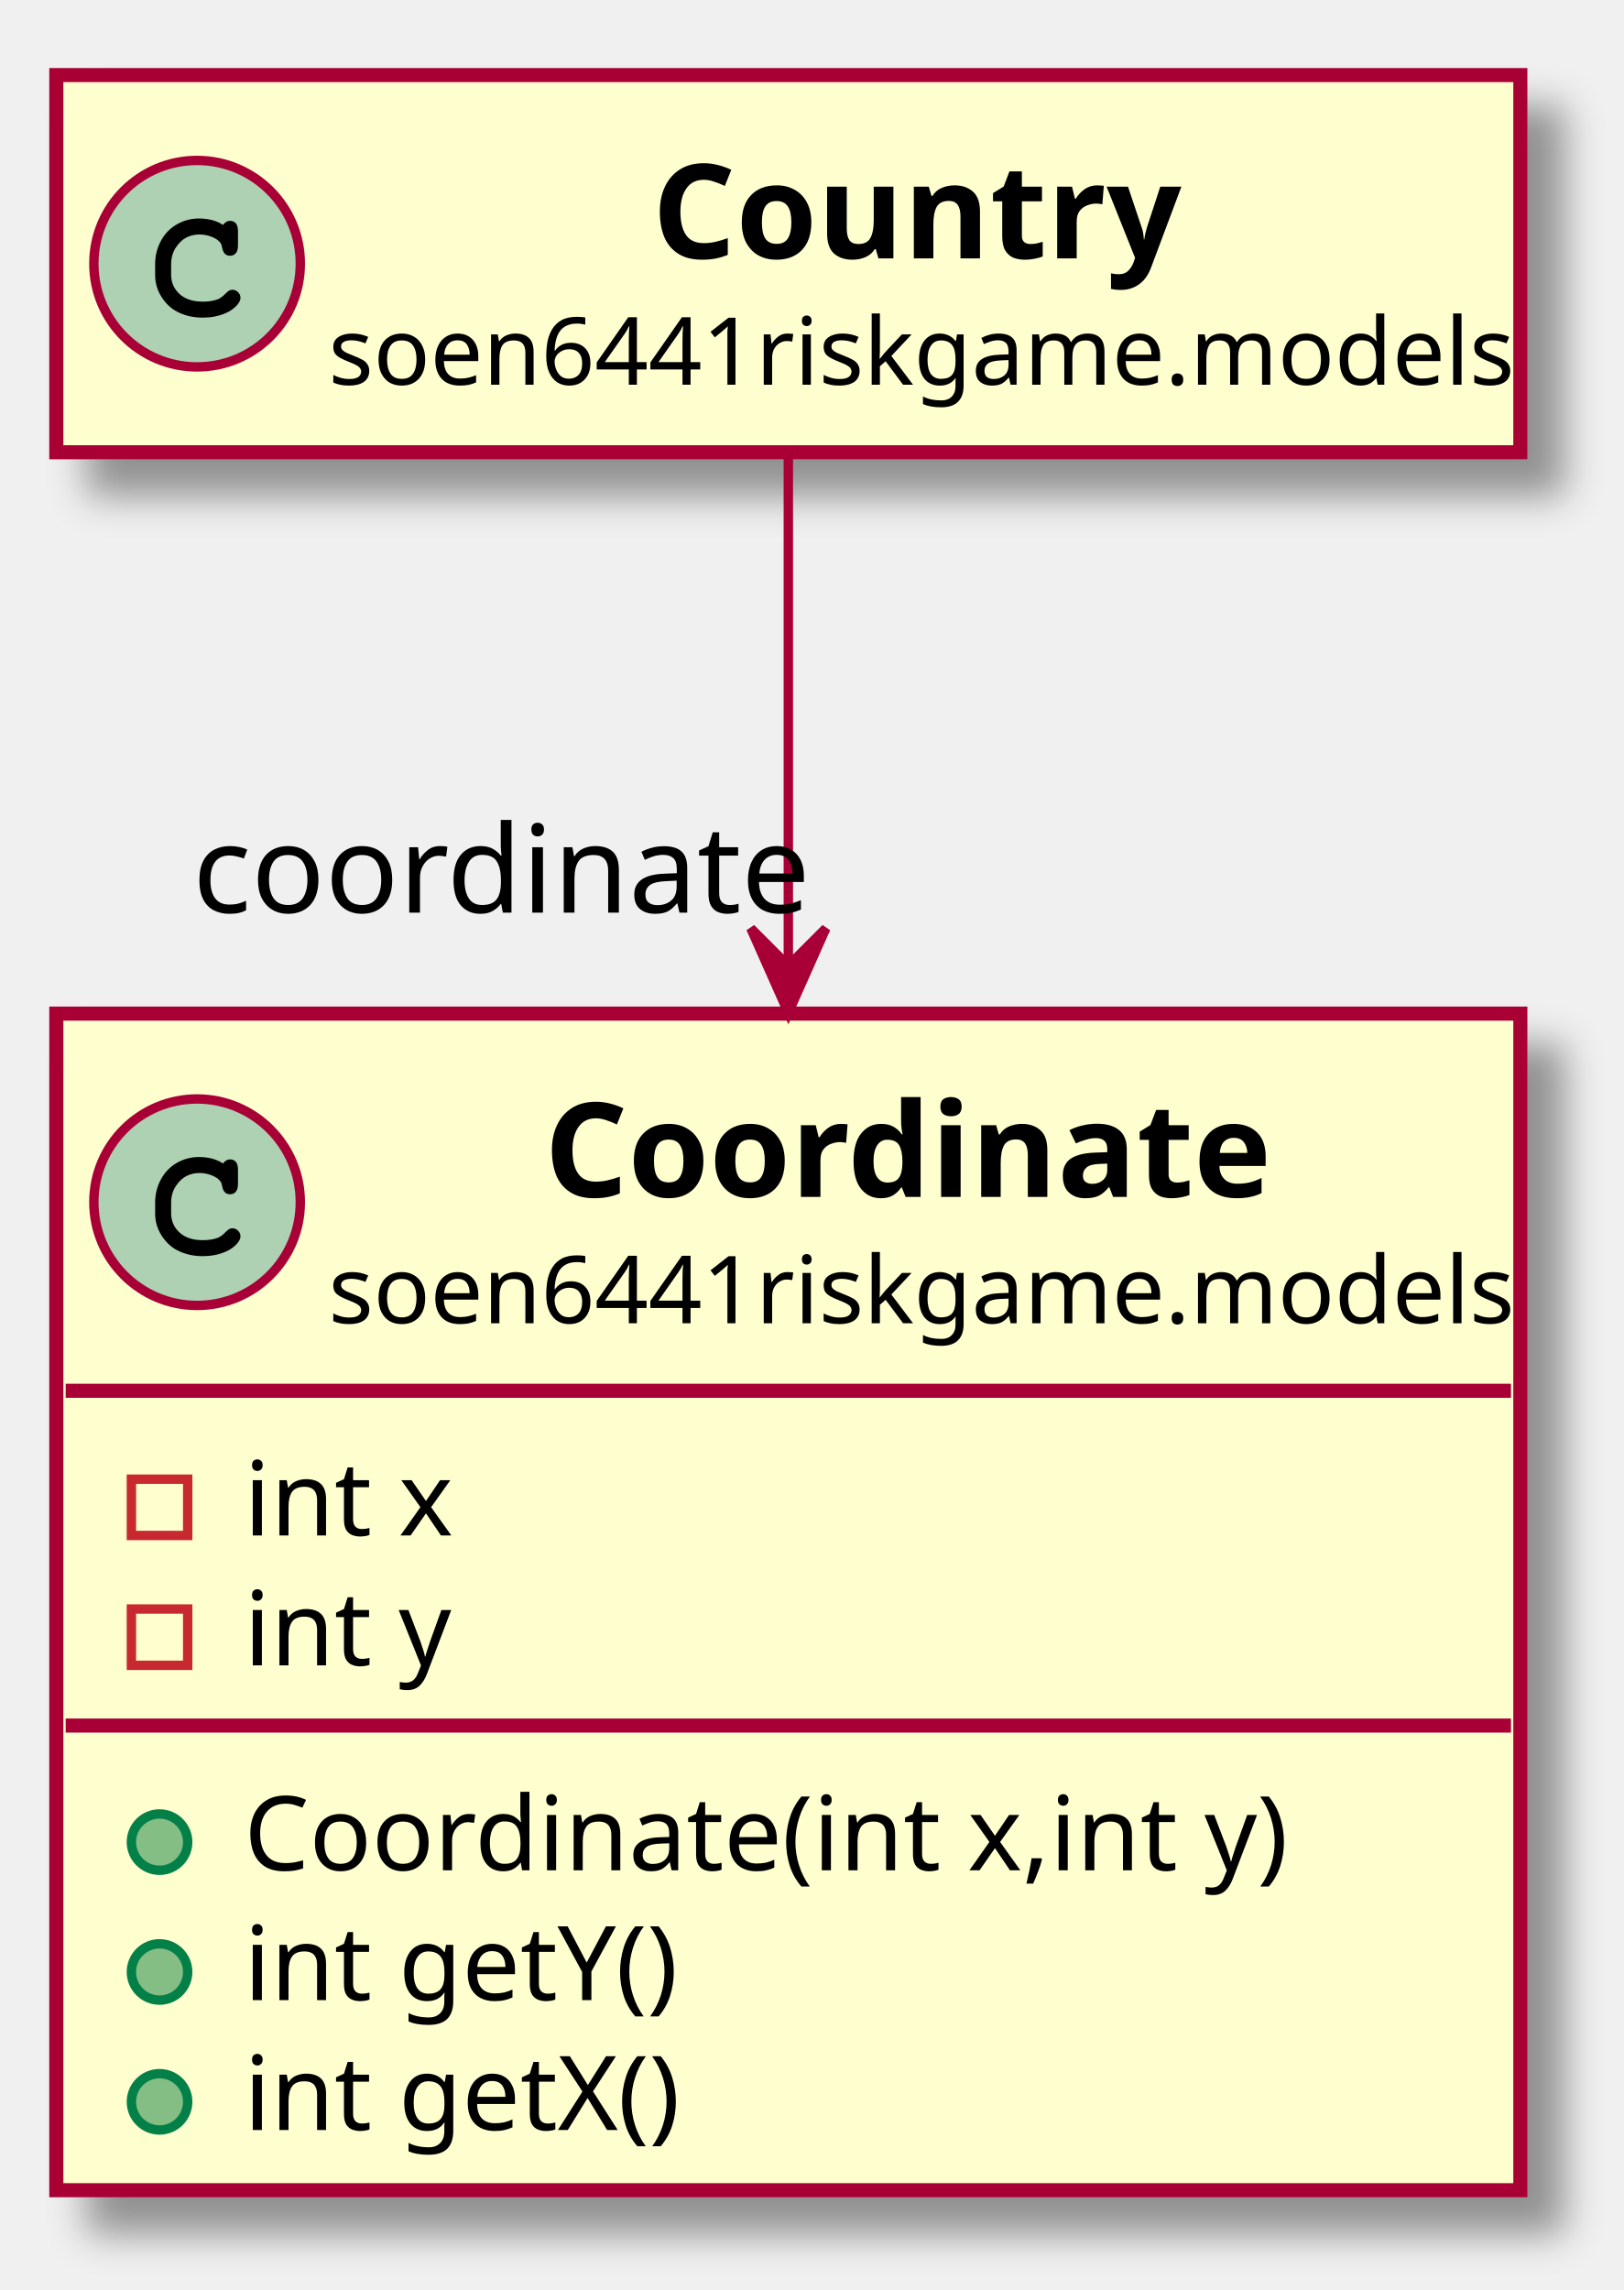
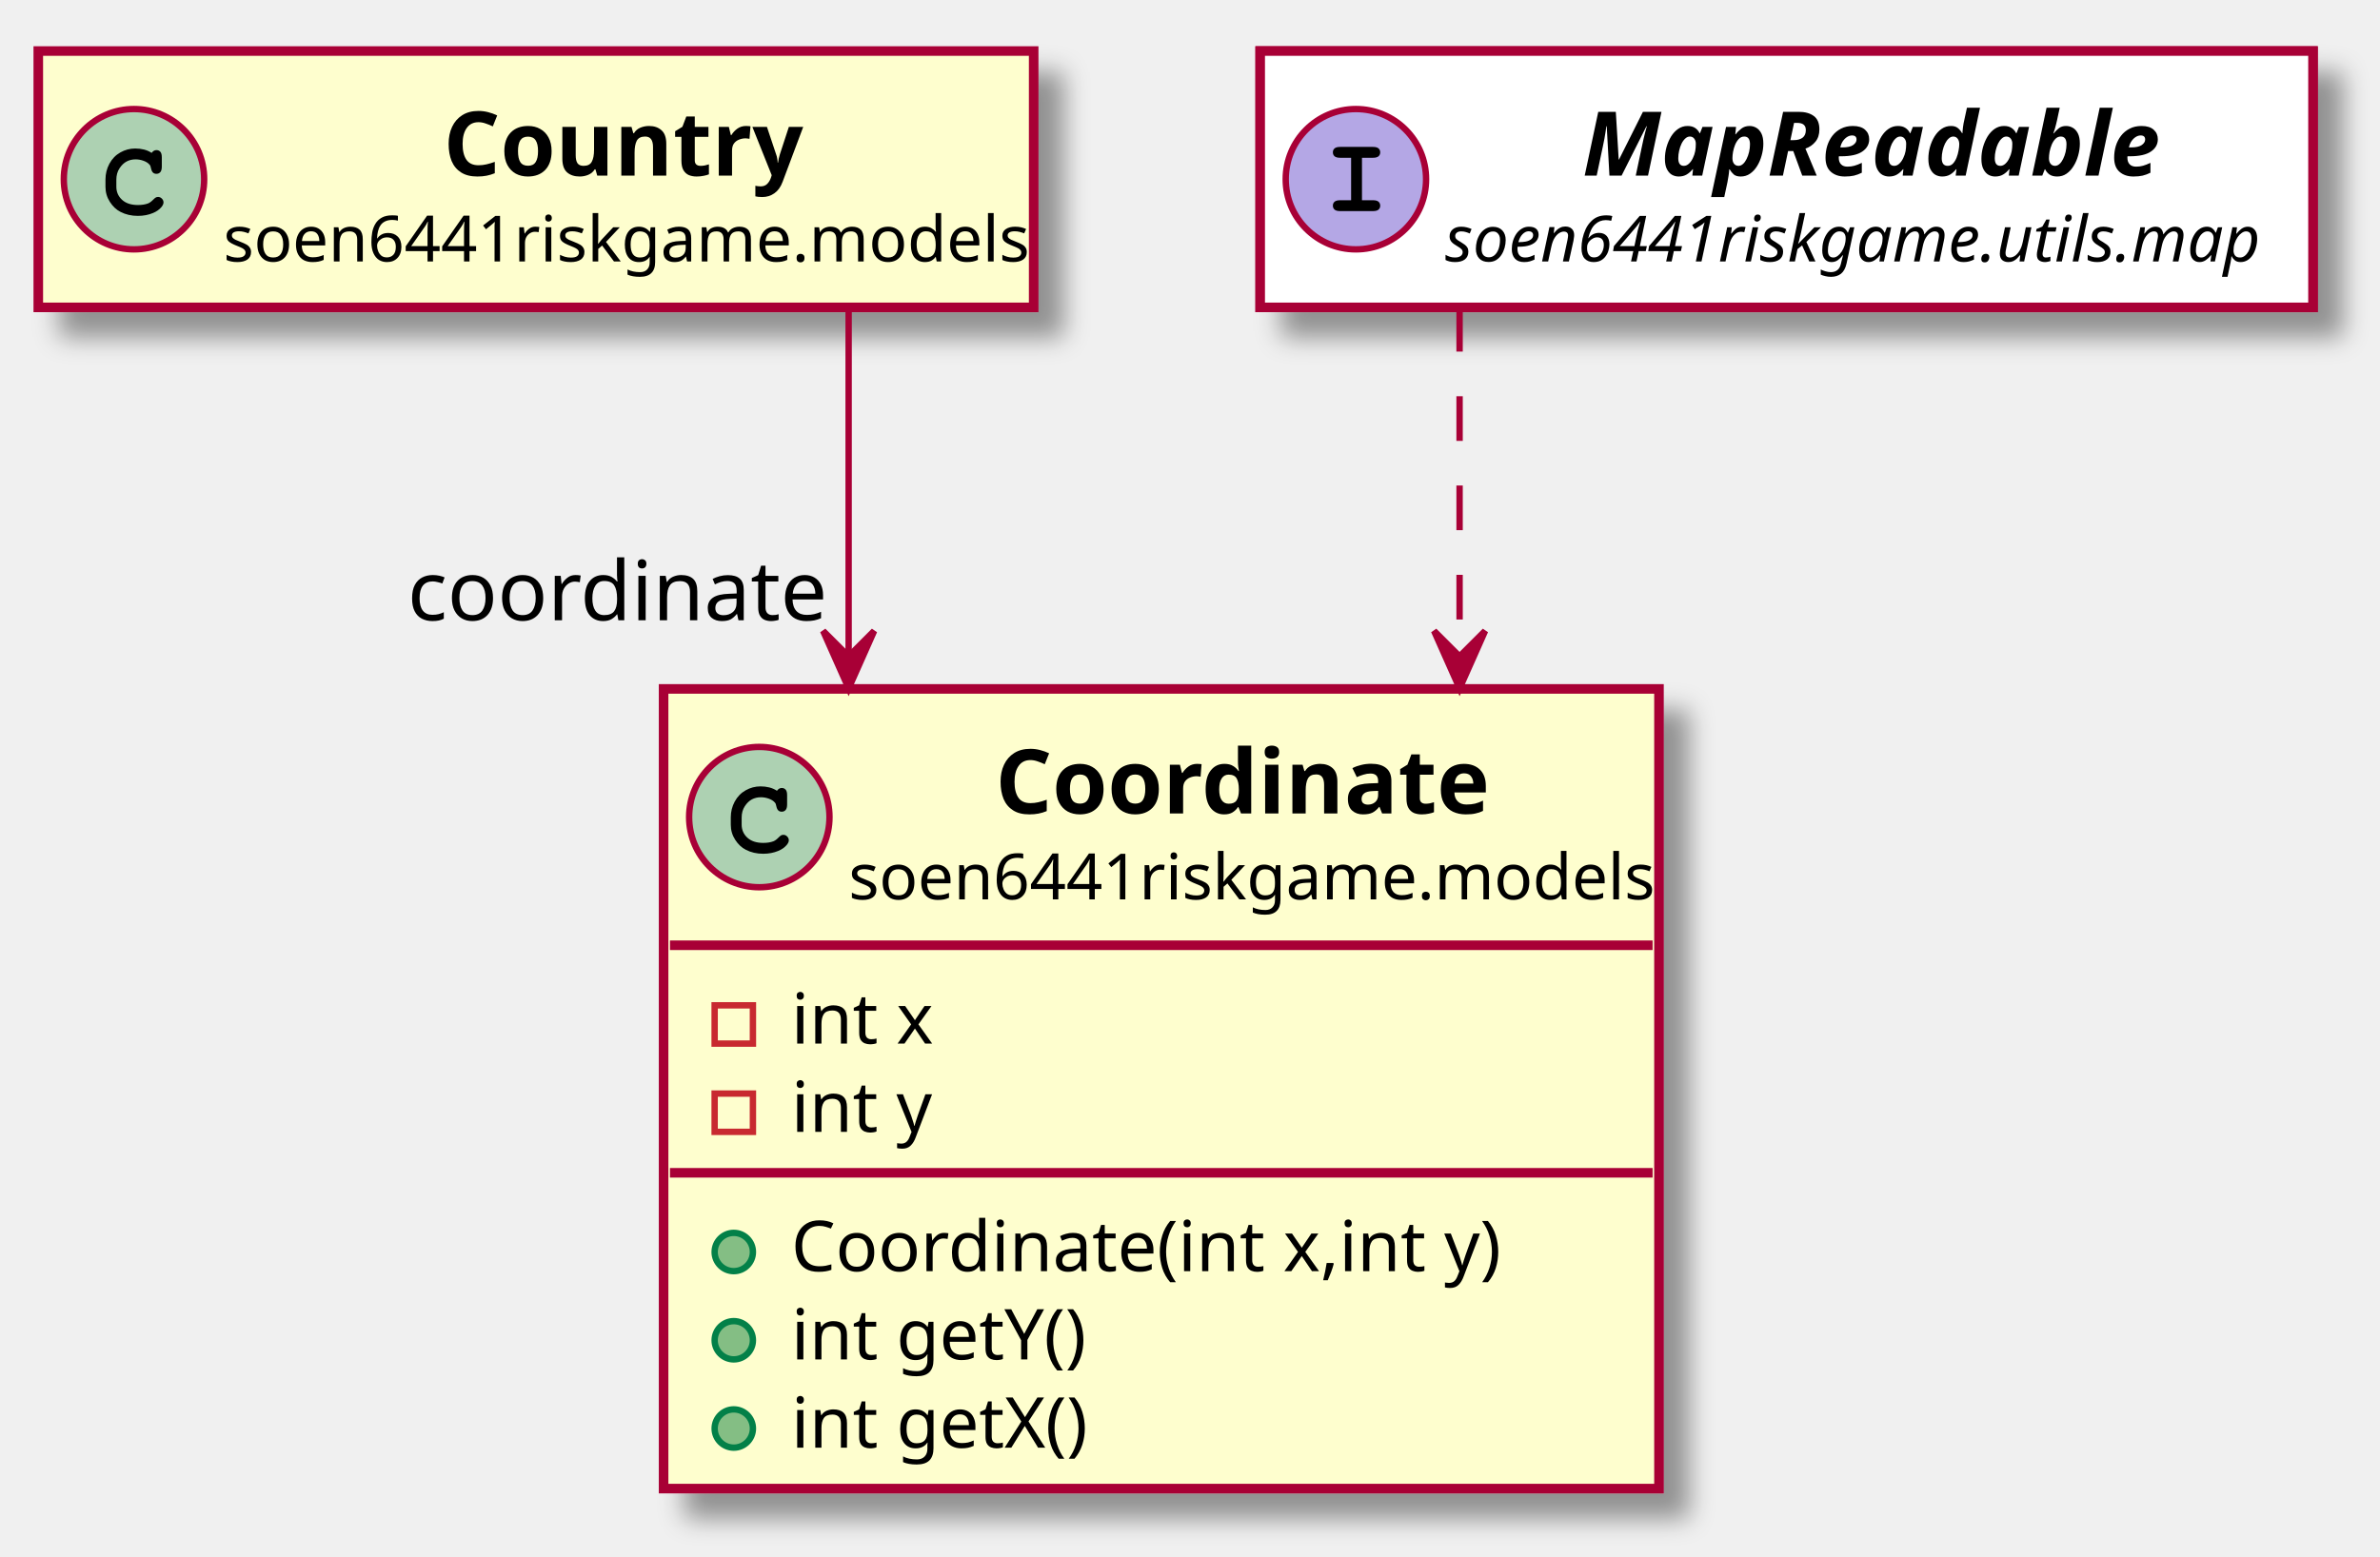
- <svg xmlns="http://www.w3.org/2000/svg" xmlns:xlink="http://www.w3.org/1999/xlink" contentScriptType="application/ecmascript" contentStyleType="text/css" height="244px" preserveAspectRatio="none" style="width:173px;height:244px;" version="1.1" viewBox="0 0 173 244" width="173px" zoomAndPan="magnify">
+ <svg xmlns="http://www.w3.org/2000/svg" xmlns:xlink="http://www.w3.org/1999/xlink" contentScriptType="application/ecmascript" contentStyleType="text/css" height="244px" preserveAspectRatio="none" style="width:373px;height:244px;" version="1.1" viewBox="0 0 373 244" width="373px" zoomAndPan="magnify">
  <defs>
-     <filter height="300%" id="fj60v6z2kkf5" width="300%" x="-1" y="-1">
+     <filter height="300%" id="f11anmn4i98zx6" width="300%" x="-1" y="-1">
      <feGaussianBlur result="blurOut" stdDeviation="2.0" />
      <feColorMatrix in="blurOut" result="blurOut2" type="matrix" values="0 0 0 0 0 0 0 0 0 0 0 0 0 0 0 0 0 0 .4 0" />
      <feOffset dx="4.0" dy="4.0" in="blurOut2" result="blurOut3" />
      <feBlend in="SourceGraphic" in2="blurOut3" mode="normal" />
    </filter>
  </defs>
  <g>
    <a target="_parent" xlink:actuate="onRequest" xlink:href="../../soen6441riskgame/models/Coordinate.html" xlink:show="new" xlink:title="soen6441riskgame.models.Coordinate" xlink:type="simple">
-       <rect fill="#FEFECE" filter="url(#fj60v6z2kkf5)" height="125.367" id="soen6441riskgame.models.Coordinate" style="stroke: #A80036; stroke-width: 1.5;" width="156" x="6" y="108" />
-       <ellipse cx="21" cy="128.094" fill="#ADD1B2" rx="11" ry="11" style="stroke: #A80036; stroke-width: 1.0;" />
-       <path d="M23.766,123.969 Q23.922,123.75 24.109,123.641 Q24.297,123.531 24.516,123.531 Q24.891,123.531 25.125,123.789 Q25.359,124.047 25.359,124.656 L25.359,126.109 Q25.359,126.719 25.125,126.984 Q24.891,127.25 24.516,127.25 Q24.172,127.25 23.969,127.047 Q23.766,126.859 23.656,126.344 Q23.609,125.984 23.422,125.797 Q23.094,125.422 22.484,125.203 Q21.875,124.984 21.25,124.984 Q20.484,124.984 19.852,125.312 Q19.219,125.641 18.727,126.391 Q18.234,127.141 18.234,128.172 L18.234,129.266 Q18.234,130.5 19.125,131.32 Q20.016,132.141 21.609,132.141 Q22.547,132.141 23.203,131.891 Q23.594,131.734 24.016,131.297 Q24.281,131.031 24.43,130.953 Q24.578,130.875 24.781,130.875 Q25.109,130.875 25.367,131.133 Q25.625,131.391 25.625,131.734 Q25.625,132.078 25.281,132.484 Q24.781,133.062 23.984,133.391 Q22.906,133.844 21.609,133.844 Q20.094,133.844 18.891,133.219 Q17.906,132.719 17.219,131.648 Q16.531,130.578 16.531,129.297 L16.531,128.141 Q16.531,126.812 17.148,125.664 Q17.766,124.516 18.859,123.898 Q19.953,123.281 21.188,123.281 Q21.922,123.281 22.57,123.445 Q23.219,123.609 23.766,123.969 Z " />
-       <text fill="#000000" font-family="sans-serif" font-size="14" font-weight="bold" lengthAdjust="spacingAndGlyphs" textLength="78" x="58" y="127.533">Coordinate</text>
-       <text fill="#000000" font-family="sans-serif" font-size="10" lengthAdjust="spacingAndGlyphs" textLength="124" x="35" y="140.99">soen6441riskgame.models</text>
-       <line style="stroke: #A80036; stroke-width: 1.5;" x1="7" x2="161" y1="148.188" y2="148.188" />
-       <rect fill="none" height="6" style="stroke: #C82930; stroke-width: 1.0;" width="6" x="14" y="157.606" />
-       <text fill="#000000" font-family="sans-serif" font-size="11" lengthAdjust="spacingAndGlyphs" textLength="20" x="26" y="163.606">int x</text>
-       <rect fill="none" height="6" style="stroke: #C82930; stroke-width: 1.0;" width="6" x="14" y="171.441" />
-       <text fill="#000000" font-family="sans-serif" font-size="11" lengthAdjust="spacingAndGlyphs" textLength="20" x="26" y="177.442">int y</text>
-       <line style="stroke: #A80036; stroke-width: 1.5;" x1="7" x2="161" y1="183.859" y2="183.859" />
-       <ellipse cx="17" cy="196.277" fill="#84BE84" rx="3" ry="3" style="stroke: #038048; stroke-width: 1.0;" />
-       <text fill="#000000" font-family="sans-serif" font-size="11" lengthAdjust="spacingAndGlyphs" textLength="103" x="26" y="199.278">Coordinate(int x,int y)</text>
-       <ellipse cx="17" cy="210.113" fill="#84BE84" rx="3" ry="3" style="stroke: #038048; stroke-width: 1.0;" />
-       <text fill="#000000" font-family="sans-serif" font-size="11" lengthAdjust="spacingAndGlyphs" textLength="45" x="26" y="213.114">int getY()</text>
-       <ellipse cx="17" cy="223.949" fill="#84BE84" rx="3" ry="3" style="stroke: #038048; stroke-width: 1.0;" />
-       <text fill="#000000" font-family="sans-serif" font-size="11" lengthAdjust="spacingAndGlyphs" textLength="44" x="26" y="226.95">int getX()</text>
+       <rect fill="#FEFECE" filter="url(#f11anmn4i98zx6)" height="125.367" id="soen6441riskgame.models.Coordinate" style="stroke: #A80036; stroke-width: 1.5;" width="156" x="104" y="108" />
+       <ellipse cx="119" cy="128.094" fill="#ADD1B2" rx="11" ry="11" style="stroke: #A80036; stroke-width: 1.0;" />
+       <path d="M121.766,123.969 Q121.922,123.75 122.109,123.641 Q122.297,123.531 122.516,123.531 Q122.891,123.531 123.125,123.789 Q123.359,124.047 123.359,124.656 L123.359,126.109 Q123.359,126.719 123.125,126.984 Q122.891,127.25 122.516,127.25 Q122.172,127.25 121.969,127.047 Q121.766,126.859 121.656,126.344 Q121.609,125.984 121.422,125.797 Q121.094,125.422 120.484,125.203 Q119.875,124.984 119.25,124.984 Q118.484,124.984 117.852,125.312 Q117.219,125.641 116.727,126.391 Q116.234,127.141 116.234,128.172 L116.234,129.266 Q116.234,130.5 117.125,131.32 Q118.016,132.141 119.609,132.141 Q120.547,132.141 121.203,131.891 Q121.594,131.734 122.016,131.297 Q122.281,131.031 122.43,130.953 Q122.578,130.875 122.781,130.875 Q123.109,130.875 123.367,131.133 Q123.625,131.391 123.625,131.734 Q123.625,132.078 123.281,132.484 Q122.781,133.062 121.984,133.391 Q120.906,133.844 119.609,133.844 Q118.094,133.844 116.891,133.219 Q115.906,132.719 115.219,131.648 Q114.531,130.578 114.531,129.297 L114.531,128.141 Q114.531,126.812 115.148,125.664 Q115.766,124.516 116.859,123.898 Q117.953,123.281 119.188,123.281 Q119.922,123.281 120.57,123.445 Q121.219,123.609 121.766,123.969 Z " />
+       <text fill="#000000" font-family="sans-serif" font-size="14" font-weight="bold" lengthAdjust="spacingAndGlyphs" textLength="78" x="156" y="127.533">Coordinate</text>
+       <text fill="#000000" font-family="sans-serif" font-size="10" lengthAdjust="spacingAndGlyphs" textLength="124" x="133" y="140.99">soen6441riskgame.models</text>
+       <line style="stroke: #A80036; stroke-width: 1.5;" x1="105" x2="259" y1="148.188" y2="148.188" />
+       <rect fill="none" height="6" style="stroke: #C82930; stroke-width: 1.0;" width="6" x="112" y="157.606" />
+       <text fill="#000000" font-family="sans-serif" font-size="11" lengthAdjust="spacingAndGlyphs" textLength="20" x="124" y="163.606">int x</text>
+       <rect fill="none" height="6" style="stroke: #C82930; stroke-width: 1.0;" width="6" x="112" y="171.441" />
+       <text fill="#000000" font-family="sans-serif" font-size="11" lengthAdjust="spacingAndGlyphs" textLength="20" x="124" y="177.442">int y</text>
+       <line style="stroke: #A80036; stroke-width: 1.5;" x1="105" x2="259" y1="183.859" y2="183.859" />
+       <ellipse cx="115" cy="196.277" fill="#84BE84" rx="3" ry="3" style="stroke: #038048; stroke-width: 1.0;" />
+       <text fill="#000000" font-family="sans-serif" font-size="11" lengthAdjust="spacingAndGlyphs" textLength="103" x="124" y="199.278">Coordinate(int x,int y)</text>
+       <ellipse cx="115" cy="210.113" fill="#84BE84" rx="3" ry="3" style="stroke: #038048; stroke-width: 1.0;" />
+       <text fill="#000000" font-family="sans-serif" font-size="11" lengthAdjust="spacingAndGlyphs" textLength="45" x="124" y="213.114">int getY()</text>
+       <ellipse cx="115" cy="223.949" fill="#84BE84" rx="3" ry="3" style="stroke: #038048; stroke-width: 1.0;" />
+       <text fill="#000000" font-family="sans-serif" font-size="11" lengthAdjust="spacingAndGlyphs" textLength="44" x="124" y="226.95">int getX()</text>
    </a>
    <a target="_parent" xlink:actuate="onRequest" xlink:href="../../soen6441riskgame/models/Country.html" xlink:show="new" xlink:title="soen6441riskgame.models.Country" xlink:type="simple">
-       <rect fill="#FEFECE" filter="url(#fj60v6z2kkf5)" height="40.188" id="soen6441riskgame.models.Country" style="stroke: #A80036; stroke-width: 1.5;" width="156" x="6" y="8" />
+       <rect fill="#FEFECE" filter="url(#f11anmn4i98zx6)" height="40.188" id="soen6441riskgame.models.Country" style="stroke: #A80036; stroke-width: 1.5;" width="156" x="6" y="8" />
      <ellipse cx="21" cy="28.094" fill="#ADD1B2" rx="11" ry="11" style="stroke: #A80036; stroke-width: 1.0;" />
      <path d="M23.766,23.969 Q23.922,23.75 24.109,23.641 Q24.297,23.531 24.516,23.531 Q24.891,23.531 25.125,23.789 Q25.359,24.047 25.359,24.656 L25.359,26.109 Q25.359,26.719 25.125,26.984 Q24.891,27.25 24.516,27.25 Q24.172,27.25 23.969,27.047 Q23.766,26.859 23.656,26.344 Q23.609,25.984 23.422,25.797 Q23.094,25.422 22.484,25.203 Q21.875,24.984 21.25,24.984 Q20.484,24.984 19.852,25.312 Q19.219,25.641 18.727,26.391 Q18.234,27.141 18.234,28.172 L18.234,29.266 Q18.234,30.5 19.125,31.32 Q20.016,32.141 21.609,32.141 Q22.547,32.141 23.203,31.891 Q23.594,31.734 24.016,31.297 Q24.281,31.031 24.43,30.953 Q24.578,30.875 24.781,30.875 Q25.109,30.875 25.367,31.133 Q25.625,31.391 25.625,31.734 Q25.625,32.078 25.281,32.484 Q24.781,33.062 23.984,33.391 Q22.906,33.844 21.609,33.844 Q20.094,33.844 18.891,33.219 Q17.906,32.719 17.219,31.648 Q16.531,30.578 16.531,29.297 L16.531,28.141 Q16.531,26.812 17.148,25.664 Q17.766,24.516 18.859,23.898 Q19.953,23.281 21.188,23.281 Q21.922,23.281 22.57,23.445 Q23.219,23.609 23.766,23.969 Z " />
      <text fill="#000000" font-family="sans-serif" font-size="14" font-weight="bold" lengthAdjust="spacingAndGlyphs" textLength="55" x="69.5" y="27.533">Country</text>
      <text fill="#000000" font-family="sans-serif" font-size="10" lengthAdjust="spacingAndGlyphs" textLength="124" x="35" y="40.99">soen6441riskgame.models</text>
    </a>
-     <path d="M84,48.115 C84,48.115 84,102.91 84,102.91 " fill="none" id="soen6441riskgame.models.Country-soen6441riskgame.models.Coordinate" style="stroke: #A80036; stroke-width: 1.0;" />
-     <polygon fill="#A80036" points="84,107.91,88,98.91,84,102.91,80,98.91,84,107.91" style="stroke: #A80036; stroke-width: 1.0;" />
-     <text fill="#000000" font-family="sans-serif" font-size="13" lengthAdjust="spacingAndGlyphs" textLength="60" x="20.531" y="97.242">coordinate</text>
+     <a target="_parent" xlink:actuate="onRequest" xlink:href="../../soen6441riskgame/utils/map/MapReadable.html" xlink:show="new" xlink:title="soen6441riskgame.utils.map.MapReadable" xlink:type="simple">
+       <rect fill="#FFFFFF" filter="url(#f11anmn4i98zx6)" height="40.188" id="soen6441riskgame.utils.map.MapReadable" style="stroke: #A80036; stroke-width: 1.5;" width="165" x="197.5" y="8" />
+       <rect fill="#FFFFFF" height="40.188" style="stroke: #A80036; stroke-width: 1.5;" width="165" x="197.5" y="8" />
+       <ellipse cx="212.5" cy="28.094" fill="#B4A7E5" rx="11" ry="11" style="stroke: #A80036; stroke-width: 1.0;" />
+       <path d="M213.453,24.734 L213.453,31.391 L215.172,31.391 Q215.781,31.391 216.047,31.625 Q216.312,31.859 216.312,32.25 Q216.312,32.625 216.047,32.859 Q215.781,33.094 215.172,33.094 L210.031,33.094 Q209.422,33.094 209.156,32.859 Q208.891,32.625 208.891,32.234 Q208.891,31.859 209.156,31.625 Q209.422,31.391 210.031,31.391 L211.75,31.391 L211.75,24.734 L210.031,24.734 Q209.422,24.734 209.156,24.5 Q208.891,24.266 208.891,23.875 Q208.891,23.5 209.156,23.266 Q209.422,23.031 210.031,23.031 L215.172,23.031 Q215.781,23.031 216.047,23.266 Q216.312,23.5 216.312,23.875 Q216.312,24.266 216.047,24.5 Q215.781,24.734 215.172,24.734 L213.453,24.734 Z " />
+       <text fill="#000000" font-family="sans-serif" font-size="14" font-style="italic" font-weight="bold" lengthAdjust="spacingAndGlyphs" textLength="90" x="248" y="27.533">MapReadable</text>
+       <text fill="#000000" font-family="sans-serif" font-size="10" font-style="italic" lengthAdjust="spacingAndGlyphs" textLength="133" x="226.5" y="40.99">soen6441riskgame.utils.map</text>
+     </a>
+     <path d="M133,48.115 C133,48.115 133,102.91 133,102.91 " fill="none" id="soen6441riskgame.models.Country-soen6441riskgame.models.Coordinate" style="stroke: #A80036; stroke-width: 1.0;" />
+     <polygon fill="#A80036" points="133,107.91,137,98.91,133,102.91,129,98.91,133,107.91" style="stroke: #A80036; stroke-width: 1.0;" />
+     <text fill="#000000" font-family="sans-serif" font-size="13" lengthAdjust="spacingAndGlyphs" textLength="60" x="63.866" y="97.242">coordinate</text>
+     <path d="M228.75,48.115 C228.75,48.115 228.75,102.91 228.75,102.91 " fill="none" id="soen6441riskgame.utils.map.MapReadable-soen6441riskgame.models.Coordinate" style="stroke: #A80036; stroke-width: 1.0; stroke-dasharray: 7.0,7.0;" />
+     <polygon fill="#A80036" points="228.75,107.91,232.75,98.91,228.75,102.91,224.75,98.91,228.75,107.91" style="stroke: #A80036; stroke-width: 1.0;" />
  </g>
</svg>
